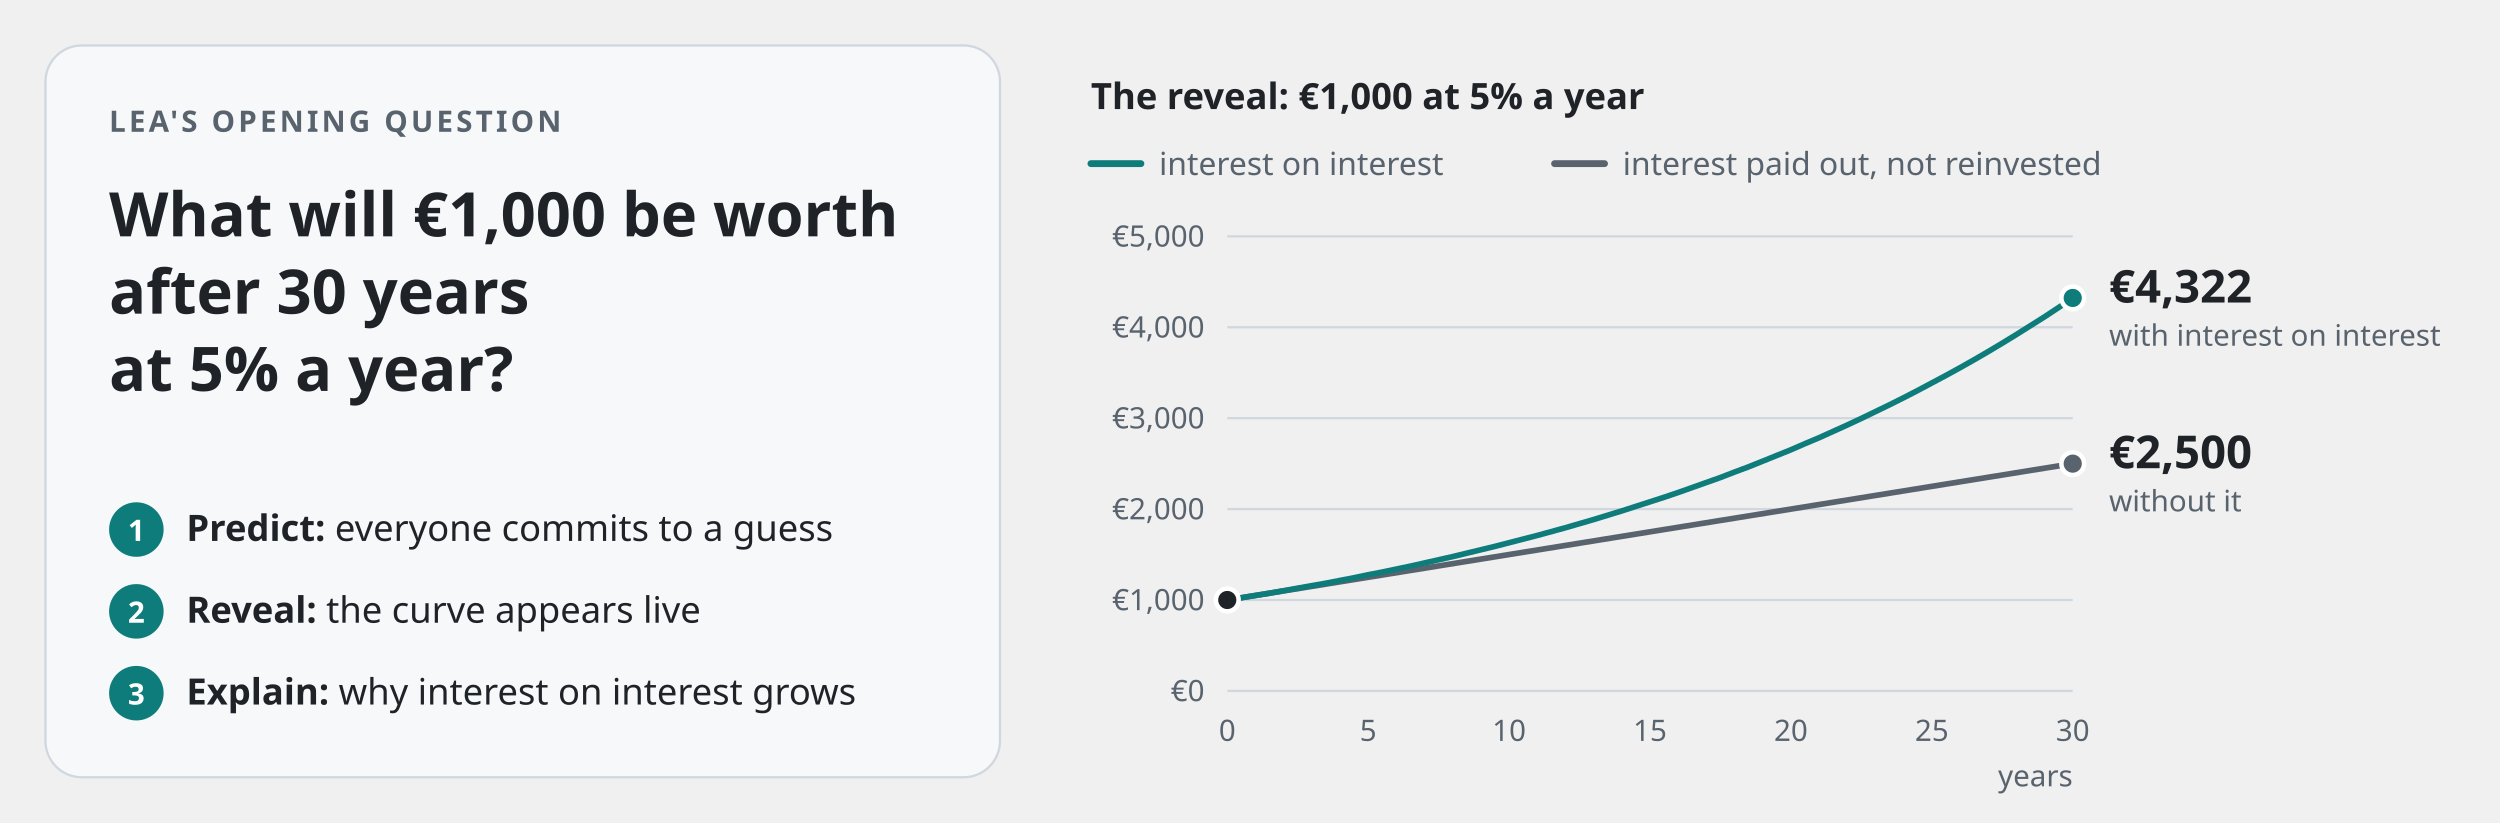
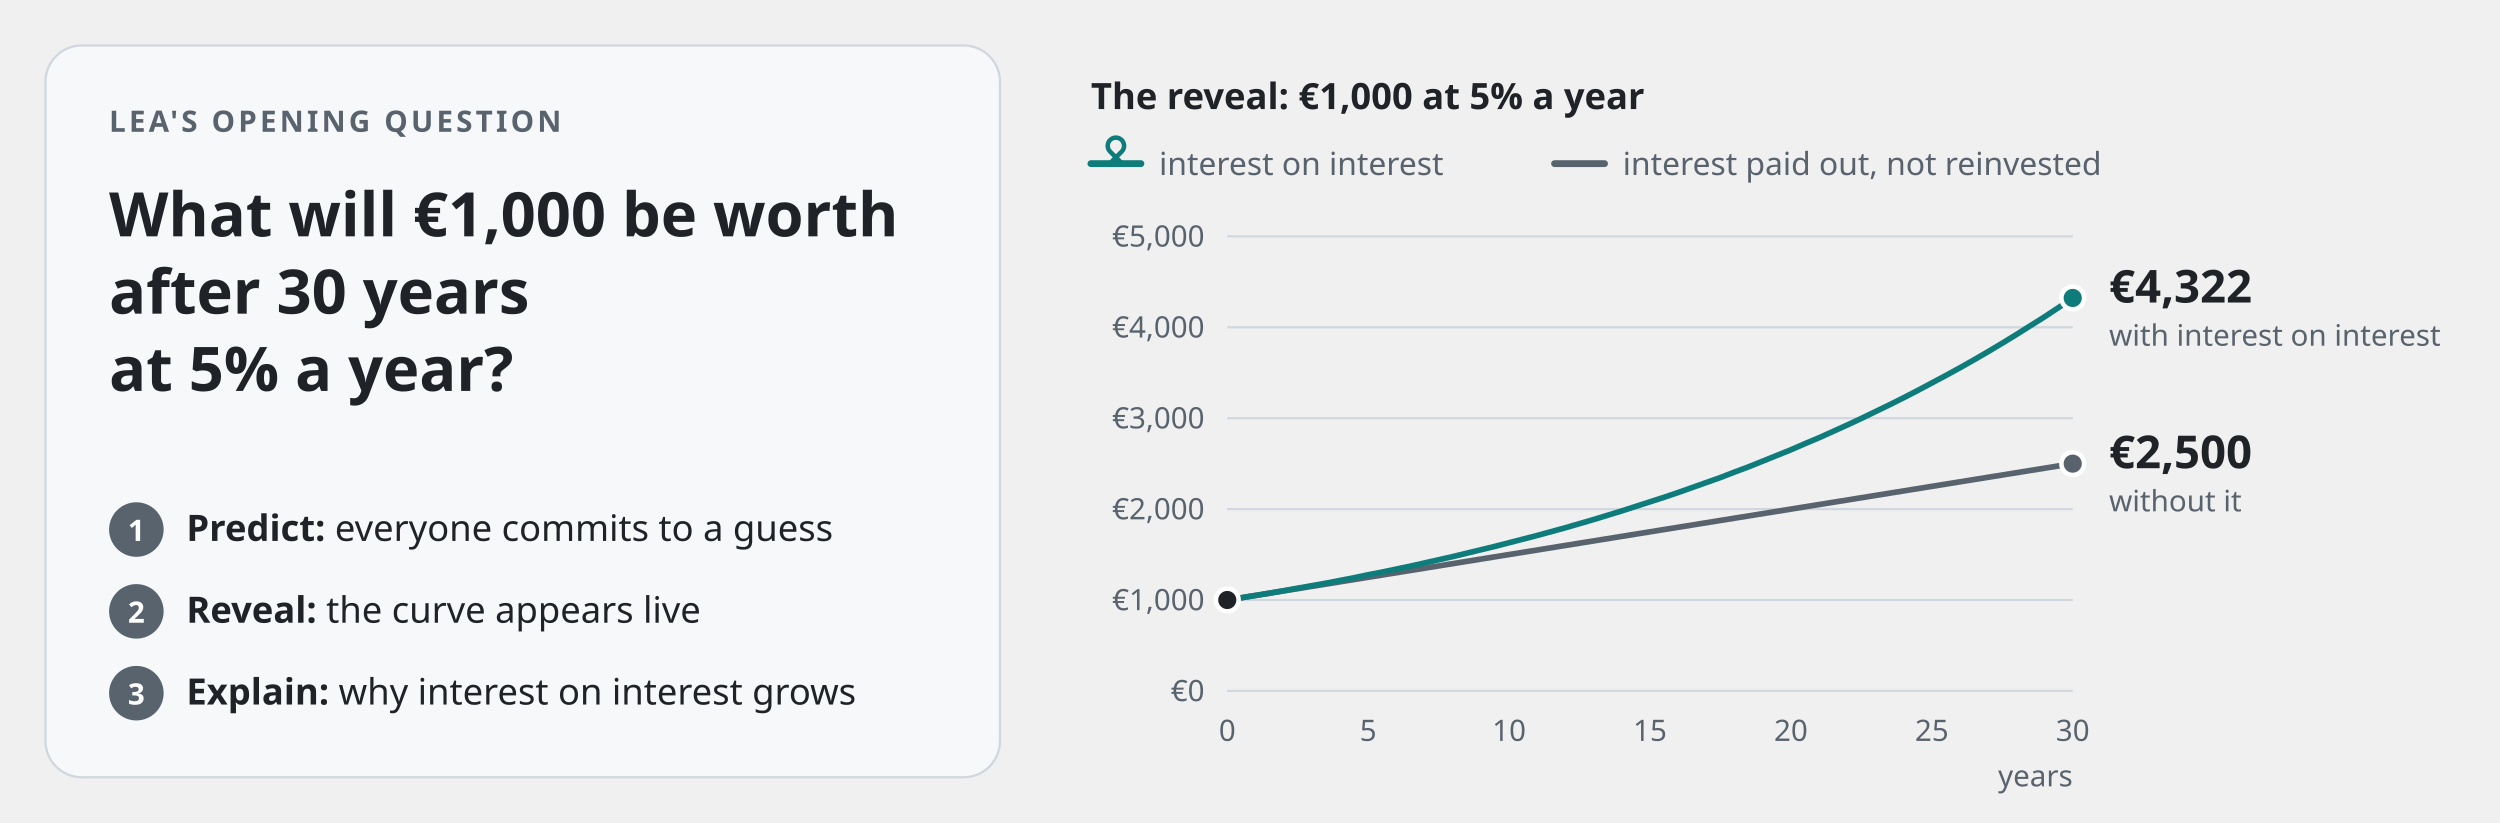
<svg xmlns="http://www.w3.org/2000/svg" viewBox="0 0 1100 362" width="1100" height="362" role="img" aria-labelledby="title desc">
  <rect x="20" y="20" width="420" height="322" rx="16" fill="#f6f8fa" stroke="#d0d7de" />
  <text x="48" y="58" font-family="-apple-system,BlinkMacSystemFont,'Segoe UI','Noto Sans',Helvetica,Arial,sans-serif" font-size="13" font-weight="600" letter-spacing="1.4" fill="#59636e">LEA'S OPENING QUESTION</text>
  <text x="48" y="104" font-family="-apple-system,BlinkMacSystemFont,'Segoe UI','Noto Sans',Helvetica,Arial,sans-serif" font-size="27" font-weight="700" fill="#1f2328">What will €1,000 be worth</text>
  <text x="48" y="138" font-family="-apple-system,BlinkMacSystemFont,'Segoe UI','Noto Sans',Helvetica,Arial,sans-serif" font-size="27" font-weight="700" fill="#1f2328">after 30 years</text>
  <text x="48" y="172" font-family="-apple-system,BlinkMacSystemFont,'Segoe UI','Noto Sans',Helvetica,Arial,sans-serif" font-size="27" font-weight="700" fill="#1f2328">at 5% a year?</text>
-   <circle cx="60" cy="233" r="12" fill="#0e7c7b" />
+   <circle cx="60" cy="233" r="12" fill="#59636e" />
  <text x="60" y="238" text-anchor="middle" font-family="-apple-system,BlinkMacSystemFont,'Segoe UI','Noto Sans',Helvetica,Arial,sans-serif" font-size="13" font-weight="700" fill="#ffffff">1</text>
  <text x="82" y="238" font-family="-apple-system,BlinkMacSystemFont,'Segoe UI','Noto Sans',Helvetica,Arial,sans-serif" font-size="16" fill="#1f2328">
    <tspan font-weight="700">Predict:</tspan> everyone commits to a guess</text>
-   <circle cx="60" cy="269" r="12" fill="#0e7c7b" />
+   <circle cx="60" cy="269" r="12" fill="#59636e" />
  <text x="60" y="274" text-anchor="middle" font-family="-apple-system,BlinkMacSystemFont,'Segoe UI','Noto Sans',Helvetica,Arial,sans-serif" font-size="13" font-weight="700" fill="#ffffff">2</text>
  <text x="82" y="274" font-family="-apple-system,BlinkMacSystemFont,'Segoe UI','Noto Sans',Helvetica,Arial,sans-serif" font-size="16" fill="#1f2328">
    <tspan font-weight="700">Reveal:</tspan> the curve appears live</text>
-   <circle cx="60" cy="305" r="12" fill="#0e7c7b" />
+   <circle cx="60" cy="305" r="12" fill="#59636e" />
  <text x="60" y="310" text-anchor="middle" font-family="-apple-system,BlinkMacSystemFont,'Segoe UI','Noto Sans',Helvetica,Arial,sans-serif" font-size="13" font-weight="700" fill="#ffffff">3</text>
  <text x="82" y="310" font-family="-apple-system,BlinkMacSystemFont,'Segoe UI','Noto Sans',Helvetica,Arial,sans-serif" font-size="16" fill="#1f2328">
    <tspan font-weight="700">Explain:</tspan> why interest on interest grows</text>
  <text x="480" y="48" font-family="-apple-system,BlinkMacSystemFont,'Segoe UI','Noto Sans',Helvetica,Arial,sans-serif" font-size="16" font-weight="700" fill="#1f2328">The reveal: €1,000 at 5% a year</text>
  <line x1="480" y1="72" x2="502" y2="72" stroke="#0e7c7b" stroke-width="3" stroke-linecap="round" />
+   <path d="M484,72 h3.42 a2,2 0 0 0 1.41,-0.59 l4.71,-4.71 a3.6,3.6 0 1 0 -5.09,0 l4.71,4.71 a2,2 0 0 0 1.41,0.59 h3.42" fill="none" stroke="#0e7c7b" stroke-width="2" stroke-linecap="round" stroke-linejoin="round" />
  <text x="510" y="77" font-family="-apple-system,BlinkMacSystemFont,'Segoe UI','Noto Sans',Helvetica,Arial,sans-serif" font-size="14" fill="#59636e">interest on interest</text>
  <line x1="684.0" y1="72" x2="706.0" y2="72" stroke="#59636e" stroke-width="3" stroke-linecap="round" />
  <text x="714.0" y="77" font-family="-apple-system,BlinkMacSystemFont,'Segoe UI','Noto Sans',Helvetica,Arial,sans-serif" font-size="14" fill="#59636e">interest paid out, not reinvested</text>
  <line x1="540" y1="304.0" x2="912" y2="304.0" stroke="#d0d7de" stroke-width="1" />
  <text x="530" y="308.5" text-anchor="end" font-family="-apple-system,BlinkMacSystemFont,'Segoe UI','Noto Sans',Helvetica,Arial,sans-serif" font-size="13" fill="#59636e">€0</text>
  <line x1="540" y1="264.0" x2="912" y2="264.0" stroke="#d0d7de" stroke-width="1" />
  <text x="530" y="268.5" text-anchor="end" font-family="-apple-system,BlinkMacSystemFont,'Segoe UI','Noto Sans',Helvetica,Arial,sans-serif" font-size="13" fill="#59636e">€1,000</text>
  <line x1="540" y1="224.0" x2="912" y2="224.0" stroke="#d0d7de" stroke-width="1" />
  <text x="530" y="228.5" text-anchor="end" font-family="-apple-system,BlinkMacSystemFont,'Segoe UI','Noto Sans',Helvetica,Arial,sans-serif" font-size="13" fill="#59636e">€2,000</text>
  <line x1="540" y1="184.0" x2="912" y2="184.0" stroke="#d0d7de" stroke-width="1" />
  <text x="530" y="188.5" text-anchor="end" font-family="-apple-system,BlinkMacSystemFont,'Segoe UI','Noto Sans',Helvetica,Arial,sans-serif" font-size="13" fill="#59636e">€3,000</text>
  <line x1="540" y1="144.0" x2="912" y2="144.0" stroke="#d0d7de" stroke-width="1" />
  <text x="530" y="148.5" text-anchor="end" font-family="-apple-system,BlinkMacSystemFont,'Segoe UI','Noto Sans',Helvetica,Arial,sans-serif" font-size="13" fill="#59636e">€4,000</text>
  <line x1="540" y1="104.0" x2="912" y2="104.0" stroke="#d0d7de" stroke-width="1" />
  <text x="530" y="108.5" text-anchor="end" font-family="-apple-system,BlinkMacSystemFont,'Segoe UI','Noto Sans',Helvetica,Arial,sans-serif" font-size="13" fill="#59636e">€5,000</text>
  <text x="540.0" y="326" text-anchor="middle" font-family="-apple-system,BlinkMacSystemFont,'Segoe UI','Noto Sans',Helvetica,Arial,sans-serif" font-size="13" fill="#59636e">0</text>
  <text x="602.0" y="326" text-anchor="middle" font-family="-apple-system,BlinkMacSystemFont,'Segoe UI','Noto Sans',Helvetica,Arial,sans-serif" font-size="13" fill="#59636e">5</text>
  <text x="664.0" y="326" text-anchor="middle" font-family="-apple-system,BlinkMacSystemFont,'Segoe UI','Noto Sans',Helvetica,Arial,sans-serif" font-size="13" fill="#59636e">10</text>
  <text x="726.0" y="326" text-anchor="middle" font-family="-apple-system,BlinkMacSystemFont,'Segoe UI','Noto Sans',Helvetica,Arial,sans-serif" font-size="13" fill="#59636e">15</text>
  <text x="788.0" y="326" text-anchor="middle" font-family="-apple-system,BlinkMacSystemFont,'Segoe UI','Noto Sans',Helvetica,Arial,sans-serif" font-size="13" fill="#59636e">20</text>
  <text x="850.0" y="326" text-anchor="middle" font-family="-apple-system,BlinkMacSystemFont,'Segoe UI','Noto Sans',Helvetica,Arial,sans-serif" font-size="13" fill="#59636e">25</text>
  <text x="912.0" y="326" text-anchor="middle" font-family="-apple-system,BlinkMacSystemFont,'Segoe UI','Noto Sans',Helvetica,Arial,sans-serif" font-size="13" fill="#59636e">30</text>
  <text x="912" y="346" text-anchor="end" font-family="-apple-system,BlinkMacSystemFont,'Segoe UI','Noto Sans',Helvetica,Arial,sans-serif" font-size="13" fill="#59636e">years</text>
  <polyline points="540.0,264.0 546.2,263.0 552.4,262.0 558.6,261.0 564.8,260.0 571.0,259.0 577.2,258.0 583.4,257.0 589.6,256.0 595.8,255.0 602.0,254.0 608.2,253.0 614.4,252.0 620.6,251.0 626.8,250.0 633.0,249.0 639.2,248.0 645.4,247.0 651.6,246.0 657.8,245.0 664.0,244.0 670.2,243.0 676.4,242.0 682.6,241.0 688.8,240.0 695.0,239.0 701.2,238.0 707.4,237.0 713.6,236.0 719.8,235.0 726.0,234.0 732.2,233.0 738.4,232.0 744.6,231.0 750.8,230.0 757.0,229.0 763.2,228.0 769.4,227.0 775.6,226.0 781.8,225.0 788.0,224.0 794.2,223.0 800.4,222.0 806.6,221.0 812.8,220.0 819.0,219.0 825.2,218.0 831.4,217.0 837.6,216.0 843.8,215.0 850.0,214.0 856.2,213.0 862.4,212.0 868.6,211.0 874.8,210.0 881.0,209.0 887.2,208.0 893.4,207.0 899.6,206.0 905.8,205.0 912.0,204.0" fill="none" stroke="#59636e" stroke-width="2.5" stroke-linejoin="round" stroke-linecap="round" />
  <circle cx="912.0" cy="204.0" r="5" fill="#59636e" stroke="#ffffff" stroke-width="2" />
  <polyline points="540.0,264.0 546.2,263.0 552.4,262.0 558.6,261.0 564.8,259.9 571.0,258.8 577.2,257.7 583.4,256.6 589.6,255.4 595.8,254.2 602.0,252.9 608.2,251.7 614.4,250.4 620.6,249.1 626.8,247.7 633.0,246.3 639.2,244.9 645.4,243.4 651.6,241.9 657.8,240.4 664.0,238.8 670.2,237.2 676.4,235.6 682.6,233.9 688.8,232.2 695.0,230.4 701.2,228.6 707.4,226.7 713.6,224.8 719.8,222.8 726.0,220.8 732.2,218.8 738.4,216.7 744.6,214.5 750.8,212.3 757.0,210.1 763.2,207.7 769.4,205.4 775.6,202.9 781.8,200.4 788.0,197.9 794.2,195.2 800.4,192.6 806.6,189.8 812.8,187.0 819.0,184.1 825.2,181.1 831.4,178.1 837.6,175.0 843.8,171.8 850.0,168.5 856.2,165.2 862.4,161.8 868.6,158.3 874.8,154.7 881.0,151.0 887.2,147.2 893.4,143.3 899.6,139.4 905.8,135.3 912.0,131.1" fill="none" stroke="#0e7c7b" stroke-width="2.5" stroke-linejoin="round" stroke-linecap="round" />
  <circle cx="912.0" cy="131.1" r="5" fill="#0e7c7b" stroke="#ffffff" stroke-width="2" />
  <circle cx="540.0" cy="264.0" r="5" fill="#1f2328" stroke="#ffffff" stroke-width="2" />
  <text x="928" y="133.122" font-family="-apple-system,BlinkMacSystemFont,'Segoe UI','Noto Sans',Helvetica,Arial,sans-serif" font-size="20" font-weight="700" fill="#1f2328">€4,322</text>
  <text x="928" y="152.122" font-family="-apple-system,BlinkMacSystemFont,'Segoe UI','Noto Sans',Helvetica,Arial,sans-serif" font-size="13" fill="#59636e">with interest on interest</text>
  <text x="928" y="206.0" font-family="-apple-system,BlinkMacSystemFont,'Segoe UI','Noto Sans',Helvetica,Arial,sans-serif" font-size="20" font-weight="700" fill="#1f2328">€2,500</text>
  <text x="928" y="225.0" font-family="-apple-system,BlinkMacSystemFont,'Segoe UI','Noto Sans',Helvetica,Arial,sans-serif" font-size="13" fill="#59636e">without it</text>
</svg>
